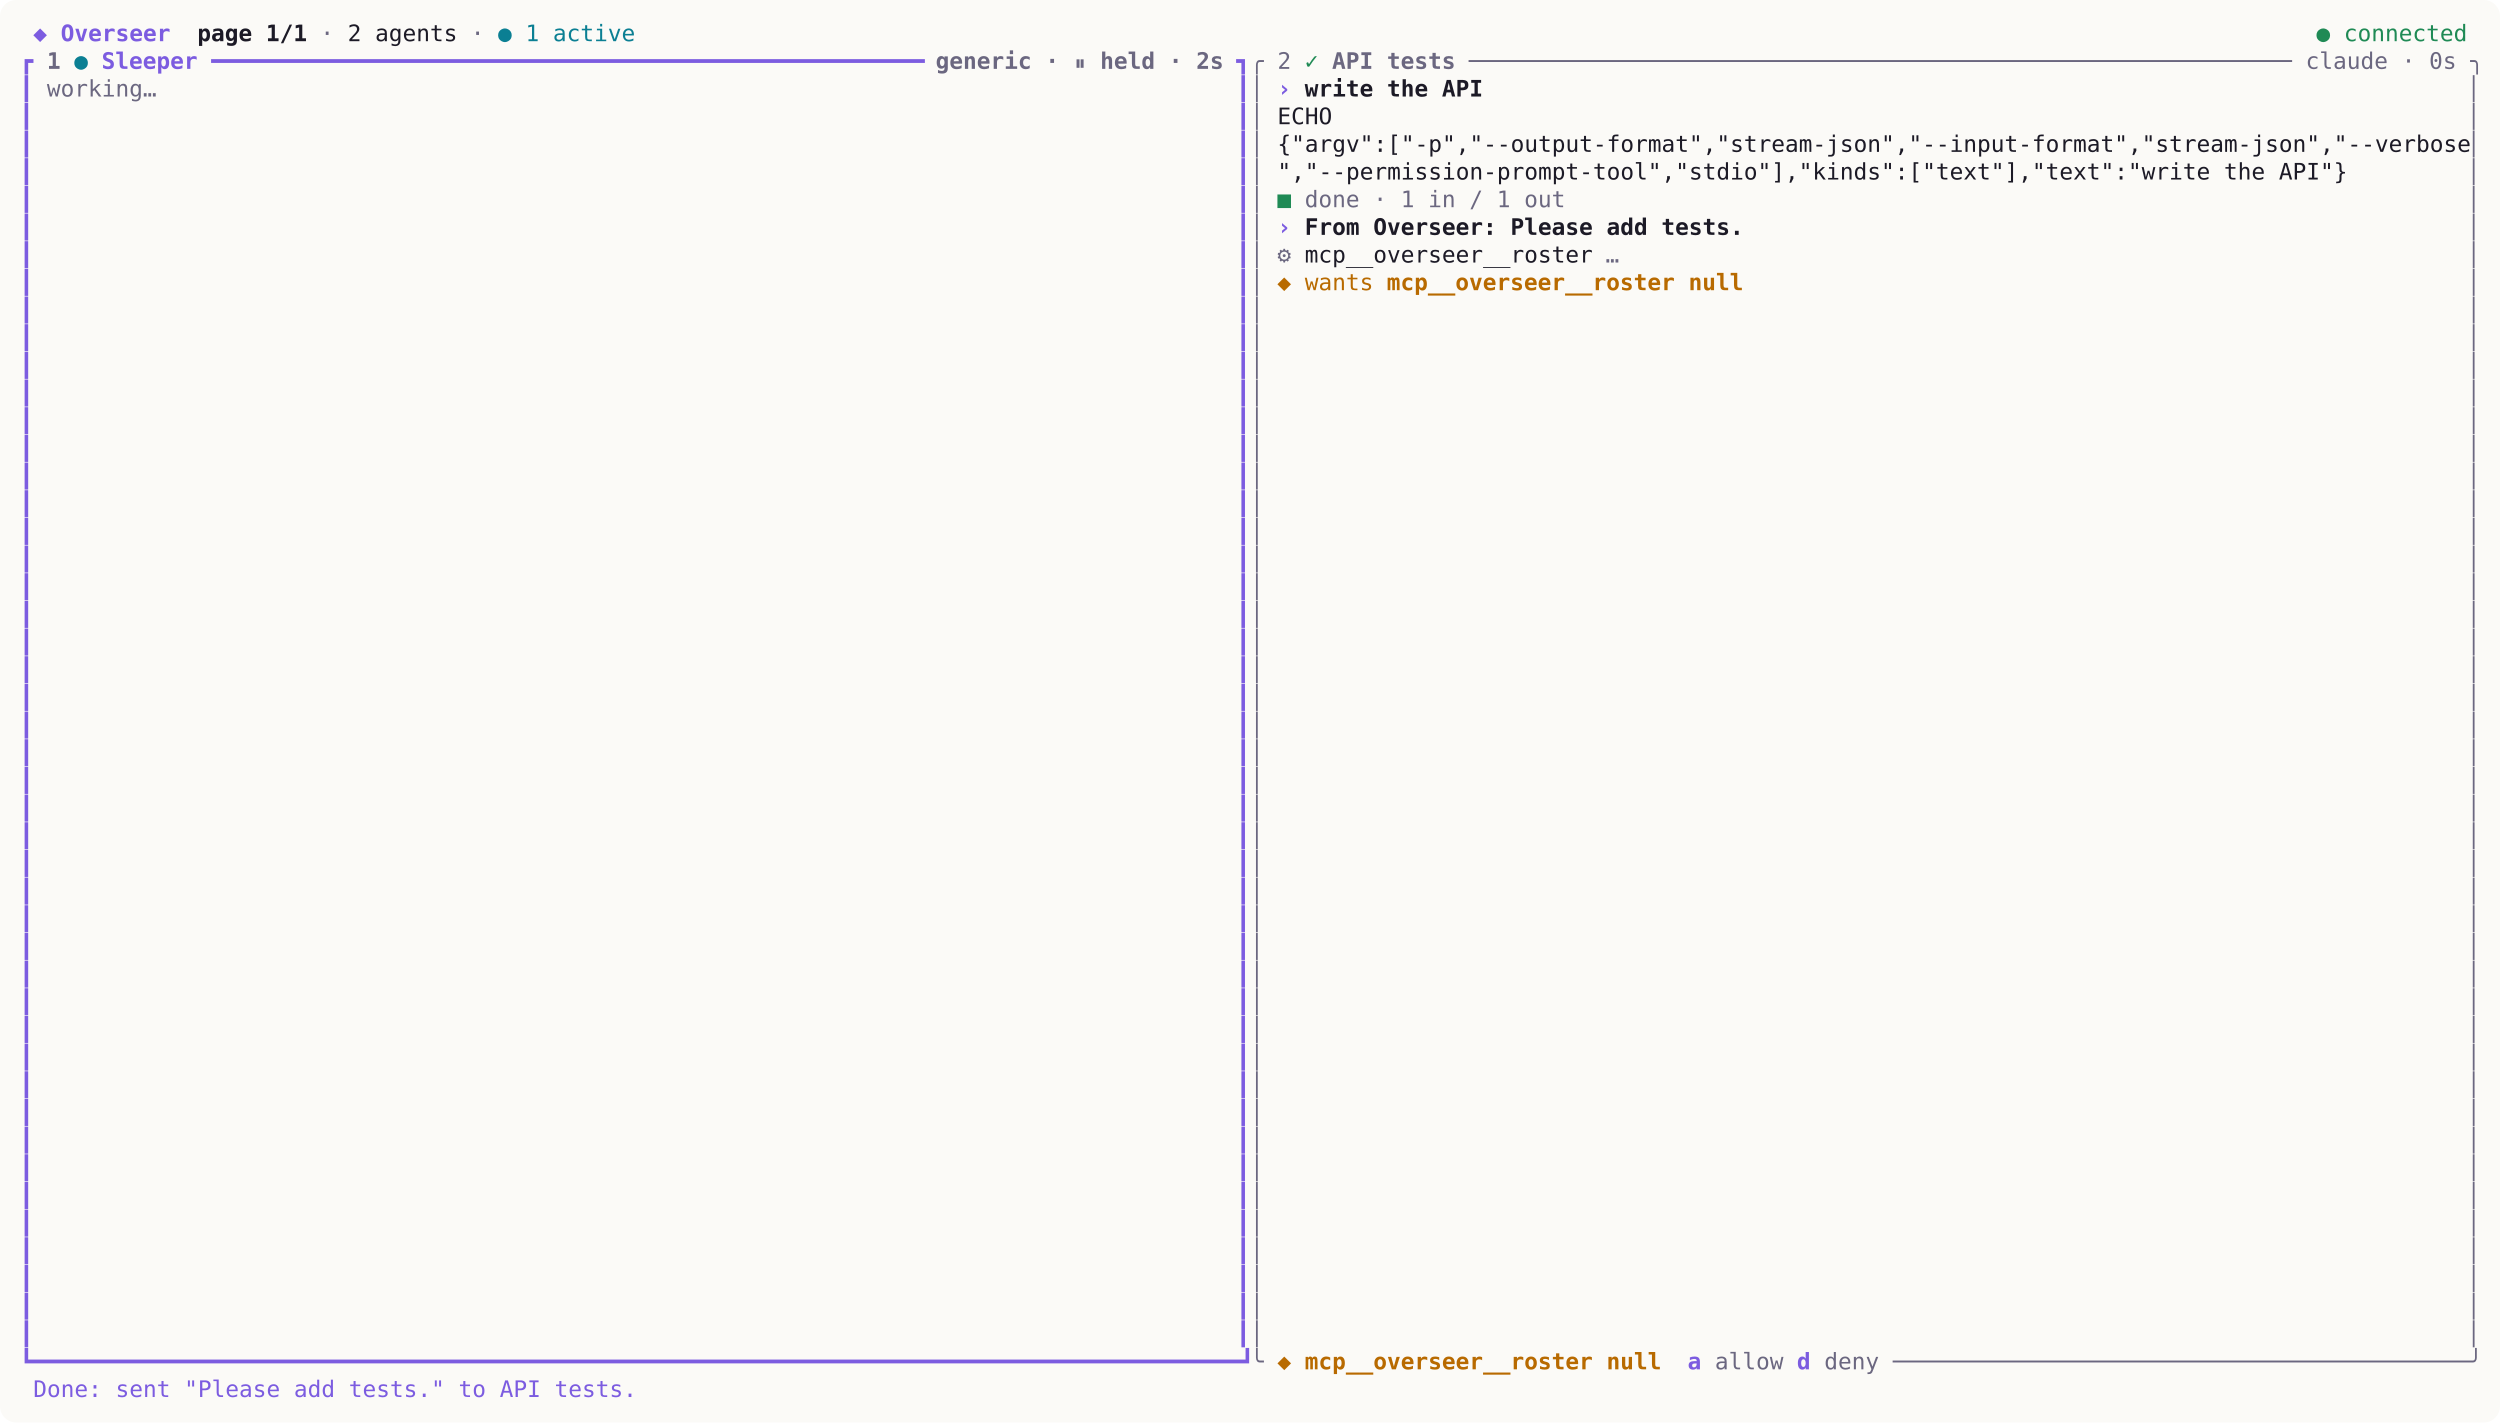
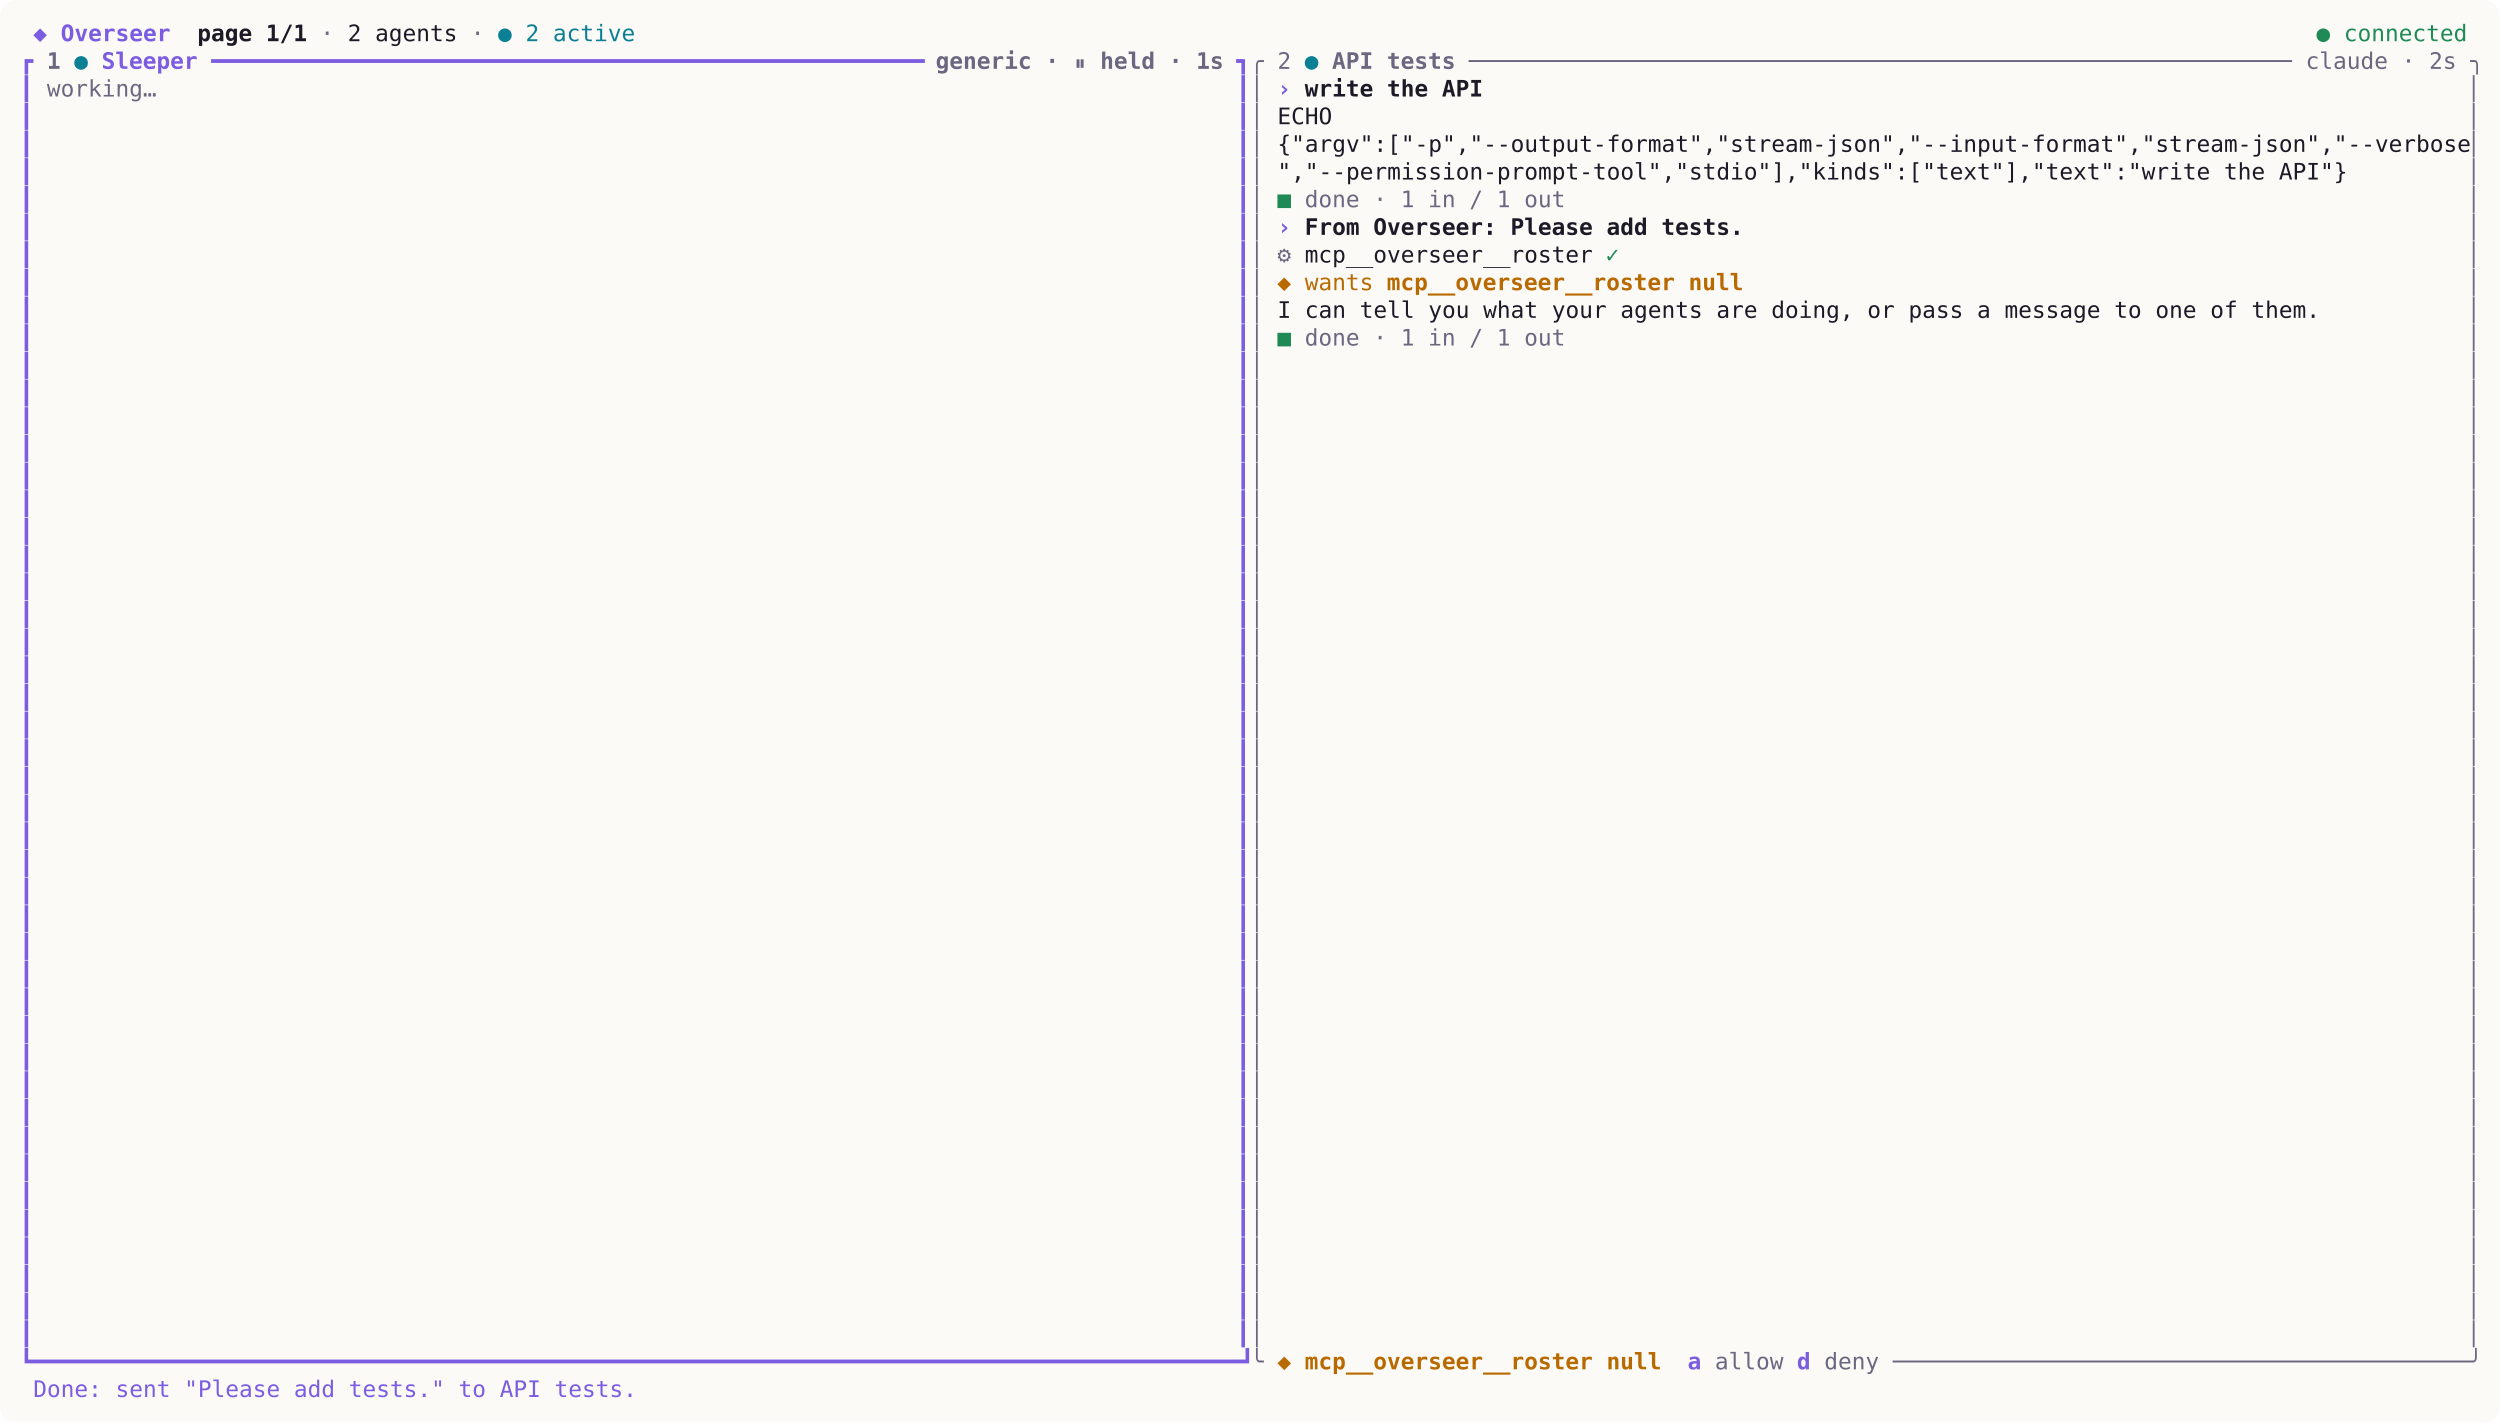
<svg xmlns="http://www.w3.org/2000/svg" width="1536" height="874" viewBox="0 0 1536 874">
  <rect width="100%" height="100%" rx="10" fill="#fbfaf7" />
  <g font-family="ui-monospace, SFMono-Regular, Menlo, monospace" font-size="14">
    <text x="12.0" y="25.3" textLength="100.8" lengthAdjust="spacingAndGlyphs" fill="#7c5ce0" font-weight="700" xml:space="preserve"> ◆ Overseer </text>
    <text x="112.8" y="25.3" textLength="84.0" lengthAdjust="spacingAndGlyphs" fill="#1c1a26" font-weight="700" xml:space="preserve"> page 1/1 </text>
    <text x="196.8" y="25.3" textLength="16.8" lengthAdjust="spacingAndGlyphs" fill="#6b6780" xml:space="preserve">· </text>
    <text x="213.6" y="25.3" textLength="67.2" lengthAdjust="spacingAndGlyphs" fill="#1c1a26" xml:space="preserve">2 agents</text>
    <text x="280.8" y="25.3" textLength="25.2" lengthAdjust="spacingAndGlyphs" fill="#6b6780" xml:space="preserve"> · </text>
-     <text x="306.0" y="25.3" textLength="84.0" lengthAdjust="spacingAndGlyphs" fill="#0b7f93" xml:space="preserve">● 1 active</text>
+     <text x="306.0" y="25.3" textLength="84.0" lengthAdjust="spacingAndGlyphs" fill="#0b7f93" xml:space="preserve">● 2 active</text>
    <text x="1423.2" y="25.3" textLength="100.8" lengthAdjust="spacingAndGlyphs" fill="#1f8a55" xml:space="preserve">● connected </text>
    <text x="12.0" y="42.3" textLength="8.4" lengthAdjust="spacingAndGlyphs" fill="#7c5ce0" font-weight="700" xml:space="preserve">┏</text>
    <text x="20.4" y="42.3" textLength="25.2" lengthAdjust="spacingAndGlyphs" fill="#6b6780" font-weight="700" xml:space="preserve"> 1 </text>
    <text x="45.6" y="42.3" textLength="16.8" lengthAdjust="spacingAndGlyphs" fill="#0b7f93" font-weight="700" xml:space="preserve">● </text>
    <text x="62.4" y="42.3" textLength="504.0" lengthAdjust="spacingAndGlyphs" fill="#7c5ce0" font-weight="700" xml:space="preserve">Sleeper ━━━━━━━━━━━━━━━━━━━━━━━━━━━━━━━━━━━━━━━━━━━━━━━━━━━━</text>
-     <text x="566.4" y="42.3" textLength="193.2" lengthAdjust="spacingAndGlyphs" fill="#6b6780" font-weight="700" xml:space="preserve"> generic · ⏸ held · 2s </text>
+     <text x="566.4" y="42.3" textLength="193.2" lengthAdjust="spacingAndGlyphs" fill="#6b6780" font-weight="700" xml:space="preserve"> generic · ⏸ held · 1s </text>
    <text x="759.6" y="42.3" textLength="8.4" lengthAdjust="spacingAndGlyphs" fill="#7c5ce0" font-weight="700" xml:space="preserve">┓</text>
    <text x="768.0" y="42.3" textLength="33.6" lengthAdjust="spacingAndGlyphs" fill="#6b6780" xml:space="preserve">╭ 2 </text>
-     <text x="801.6" y="42.3" textLength="16.8" lengthAdjust="spacingAndGlyphs" fill="#1f8a55" xml:space="preserve">✓ </text>
+     <text x="801.6" y="42.3" textLength="16.8" lengthAdjust="spacingAndGlyphs" fill="#0b7f93" xml:space="preserve">● </text>
    <text x="818.4" y="42.3" textLength="75.6" lengthAdjust="spacingAndGlyphs" fill="#6b6780" font-weight="700" xml:space="preserve">API tests</text>
-     <text x="894.0" y="42.3" textLength="630.0" lengthAdjust="spacingAndGlyphs" fill="#6b6780" xml:space="preserve"> ──────────────────────────────────────────────────────────── claude · 0s ╮</text>
+     <text x="894.0" y="42.3" textLength="630.0" lengthAdjust="spacingAndGlyphs" fill="#6b6780" xml:space="preserve"> ──────────────────────────────────────────────────────────── claude · 2s ╮</text>
    <text x="12.0" y="59.3" textLength="8.4" lengthAdjust="spacingAndGlyphs" fill="#7c5ce0" font-weight="700" xml:space="preserve">┃</text>
    <text x="28.8" y="59.3" textLength="67.2" lengthAdjust="spacingAndGlyphs" fill="#6b6780" xml:space="preserve">working…</text>
    <text x="759.6" y="59.3" textLength="8.4" lengthAdjust="spacingAndGlyphs" fill="#7c5ce0" font-weight="700" xml:space="preserve">┃</text>
    <text x="768.0" y="59.3" textLength="8.4" lengthAdjust="spacingAndGlyphs" fill="#6b6780" xml:space="preserve">│</text>
    <text x="784.8" y="59.3" textLength="16.8" lengthAdjust="spacingAndGlyphs" fill="#7c5ce0" font-weight="700" xml:space="preserve">› </text>
    <text x="801.6" y="59.3" textLength="109.2" lengthAdjust="spacingAndGlyphs" fill="#1c1a26" font-weight="700" xml:space="preserve">write the API</text>
    <text x="1515.6" y="59.3" textLength="8.4" lengthAdjust="spacingAndGlyphs" fill="#6b6780" xml:space="preserve">│</text>
    <text x="12.0" y="76.3" textLength="8.4" lengthAdjust="spacingAndGlyphs" fill="#7c5ce0" font-weight="700" xml:space="preserve">┃</text>
    <text x="759.6" y="76.3" textLength="8.4" lengthAdjust="spacingAndGlyphs" fill="#7c5ce0" font-weight="700" xml:space="preserve">┃</text>
    <text x="768.0" y="76.3" textLength="8.4" lengthAdjust="spacingAndGlyphs" fill="#6b6780" xml:space="preserve">│</text>
    <text x="776.4" y="76.3" textLength="739.2" lengthAdjust="spacingAndGlyphs" fill="#1c1a26" xml:space="preserve"> ECHO                                                                                   </text>
    <text x="1515.6" y="76.3" textLength="8.4" lengthAdjust="spacingAndGlyphs" fill="#6b6780" xml:space="preserve">│</text>
    <text x="12.0" y="93.3" textLength="8.4" lengthAdjust="spacingAndGlyphs" fill="#7c5ce0" font-weight="700" xml:space="preserve">┃</text>
    <text x="759.6" y="93.3" textLength="8.4" lengthAdjust="spacingAndGlyphs" fill="#7c5ce0" font-weight="700" xml:space="preserve">┃</text>
    <text x="768.0" y="93.3" textLength="8.4" lengthAdjust="spacingAndGlyphs" fill="#6b6780" xml:space="preserve">│</text>
    <text x="776.4" y="93.3" textLength="739.2" lengthAdjust="spacingAndGlyphs" fill="#1c1a26" xml:space="preserve"> {"argv":["-p","--output-format","stream-json","--input-format","stream-json","--verbose</text>
    <text x="1515.6" y="93.3" textLength="8.4" lengthAdjust="spacingAndGlyphs" fill="#6b6780" xml:space="preserve">│</text>
    <text x="12.0" y="110.3" textLength="8.4" lengthAdjust="spacingAndGlyphs" fill="#7c5ce0" font-weight="700" xml:space="preserve">┃</text>
    <text x="759.6" y="110.3" textLength="8.4" lengthAdjust="spacingAndGlyphs" fill="#7c5ce0" font-weight="700" xml:space="preserve">┃</text>
    <text x="768.0" y="110.3" textLength="8.4" lengthAdjust="spacingAndGlyphs" fill="#6b6780" xml:space="preserve">│</text>
    <text x="776.4" y="110.3" textLength="739.2" lengthAdjust="spacingAndGlyphs" fill="#1c1a26" xml:space="preserve"> ","--permission-prompt-tool","stdio"],"kinds":["text"],"text":"write the API"}         </text>
    <text x="1515.6" y="110.3" textLength="8.4" lengthAdjust="spacingAndGlyphs" fill="#6b6780" xml:space="preserve">│</text>
    <text x="12.0" y="127.3" textLength="8.4" lengthAdjust="spacingAndGlyphs" fill="#7c5ce0" font-weight="700" xml:space="preserve">┃</text>
    <text x="759.6" y="127.3" textLength="8.4" lengthAdjust="spacingAndGlyphs" fill="#7c5ce0" font-weight="700" xml:space="preserve">┃</text>
    <text x="768.0" y="127.3" textLength="8.4" lengthAdjust="spacingAndGlyphs" fill="#6b6780" xml:space="preserve">│</text>
    <text x="784.8" y="127.3" textLength="16.8" lengthAdjust="spacingAndGlyphs" fill="#1f8a55" xml:space="preserve">■ </text>
    <text x="801.6" y="127.3" textLength="159.6" lengthAdjust="spacingAndGlyphs" fill="#6b6780" xml:space="preserve">done · 1 in / 1 out</text>
    <text x="1515.6" y="127.3" textLength="8.4" lengthAdjust="spacingAndGlyphs" fill="#6b6780" xml:space="preserve">│</text>
    <text x="12.0" y="144.3" textLength="8.4" lengthAdjust="spacingAndGlyphs" fill="#7c5ce0" font-weight="700" xml:space="preserve">┃</text>
    <text x="759.6" y="144.3" textLength="8.4" lengthAdjust="spacingAndGlyphs" fill="#7c5ce0" font-weight="700" xml:space="preserve">┃</text>
    <text x="768.0" y="144.3" textLength="8.4" lengthAdjust="spacingAndGlyphs" fill="#6b6780" xml:space="preserve">│</text>
    <text x="784.8" y="144.3" textLength="16.8" lengthAdjust="spacingAndGlyphs" fill="#7c5ce0" font-weight="700" xml:space="preserve">› </text>
    <text x="801.6" y="144.3" textLength="268.8" lengthAdjust="spacingAndGlyphs" fill="#1c1a26" font-weight="700" xml:space="preserve">From Overseer: Please add tests.</text>
    <text x="1515.6" y="144.3" textLength="8.4" lengthAdjust="spacingAndGlyphs" fill="#6b6780" xml:space="preserve">│</text>
    <text x="12.0" y="161.3" textLength="8.4" lengthAdjust="spacingAndGlyphs" fill="#7c5ce0" font-weight="700" xml:space="preserve">┃</text>
    <text x="759.6" y="161.3" textLength="8.4" lengthAdjust="spacingAndGlyphs" fill="#7c5ce0" font-weight="700" xml:space="preserve">┃</text>
    <text x="768.0" y="161.3" textLength="8.4" lengthAdjust="spacingAndGlyphs" fill="#6b6780" xml:space="preserve">│</text>
    <text x="784.8" y="161.3" textLength="16.8" lengthAdjust="spacingAndGlyphs" fill="#6b6780" xml:space="preserve">⚙ </text>
    <text x="801.6" y="161.3" textLength="176.4" lengthAdjust="spacingAndGlyphs" fill="#1c1a26" xml:space="preserve">mcp__overseer__roster</text>
-     <text x="978.0" y="161.3" textLength="16.8" lengthAdjust="spacingAndGlyphs" fill="#6b6780" xml:space="preserve"> …</text>
+     <text x="978.0" y="161.3" textLength="16.8" lengthAdjust="spacingAndGlyphs" fill="#1f8a55" xml:space="preserve"> ✓</text>
    <text x="1515.6" y="161.3" textLength="8.4" lengthAdjust="spacingAndGlyphs" fill="#6b6780" xml:space="preserve">│</text>
    <text x="12.0" y="178.3" textLength="8.4" lengthAdjust="spacingAndGlyphs" fill="#7c5ce0" font-weight="700" xml:space="preserve">┃</text>
    <text x="759.6" y="178.3" textLength="8.4" lengthAdjust="spacingAndGlyphs" fill="#7c5ce0" font-weight="700" xml:space="preserve">┃</text>
    <text x="768.0" y="178.3" textLength="8.4" lengthAdjust="spacingAndGlyphs" fill="#6b6780" xml:space="preserve">│</text>
    <text x="784.8" y="178.3" textLength="67.2" lengthAdjust="spacingAndGlyphs" fill="#b86a00" xml:space="preserve">◆ wants </text>
    <text x="852.0" y="178.3" textLength="218.4" lengthAdjust="spacingAndGlyphs" fill="#b86a00" font-weight="700" xml:space="preserve">mcp__overseer__roster null</text>
    <text x="1515.6" y="178.3" textLength="8.4" lengthAdjust="spacingAndGlyphs" fill="#6b6780" xml:space="preserve">│</text>
    <text x="12.0" y="195.3" textLength="8.4" lengthAdjust="spacingAndGlyphs" fill="#7c5ce0" font-weight="700" xml:space="preserve">┃</text>
    <text x="759.6" y="195.3" textLength="8.4" lengthAdjust="spacingAndGlyphs" fill="#7c5ce0" font-weight="700" xml:space="preserve">┃</text>
    <text x="768.0" y="195.3" textLength="8.4" lengthAdjust="spacingAndGlyphs" fill="#6b6780" xml:space="preserve">│</text>
+     <text x="776.4" y="195.3" textLength="739.2" lengthAdjust="spacingAndGlyphs" fill="#1c1a26" xml:space="preserve"> I can tell you what your agents are doing, or pass a message to one of them.           </text>
    <text x="1515.6" y="195.3" textLength="8.4" lengthAdjust="spacingAndGlyphs" fill="#6b6780" xml:space="preserve">│</text>
    <text x="12.0" y="212.3" textLength="8.4" lengthAdjust="spacingAndGlyphs" fill="#7c5ce0" font-weight="700" xml:space="preserve">┃</text>
    <text x="759.6" y="212.3" textLength="8.4" lengthAdjust="spacingAndGlyphs" fill="#7c5ce0" font-weight="700" xml:space="preserve">┃</text>
    <text x="768.0" y="212.3" textLength="8.4" lengthAdjust="spacingAndGlyphs" fill="#6b6780" xml:space="preserve">│</text>
+     <text x="784.8" y="212.3" textLength="16.8" lengthAdjust="spacingAndGlyphs" fill="#1f8a55" xml:space="preserve">■ </text>
+     <text x="801.6" y="212.3" textLength="159.6" lengthAdjust="spacingAndGlyphs" fill="#6b6780" xml:space="preserve">done · 1 in / 1 out</text>
    <text x="1515.6" y="212.3" textLength="8.4" lengthAdjust="spacingAndGlyphs" fill="#6b6780" xml:space="preserve">│</text>
    <text x="12.0" y="229.3" textLength="8.4" lengthAdjust="spacingAndGlyphs" fill="#7c5ce0" font-weight="700" xml:space="preserve">┃</text>
    <text x="759.6" y="229.3" textLength="8.4" lengthAdjust="spacingAndGlyphs" fill="#7c5ce0" font-weight="700" xml:space="preserve">┃</text>
    <text x="768.0" y="229.3" textLength="8.4" lengthAdjust="spacingAndGlyphs" fill="#6b6780" xml:space="preserve">│</text>
    <text x="1515.6" y="229.3" textLength="8.4" lengthAdjust="spacingAndGlyphs" fill="#6b6780" xml:space="preserve">│</text>
    <text x="12.0" y="246.3" textLength="8.4" lengthAdjust="spacingAndGlyphs" fill="#7c5ce0" font-weight="700" xml:space="preserve">┃</text>
    <text x="759.6" y="246.3" textLength="8.4" lengthAdjust="spacingAndGlyphs" fill="#7c5ce0" font-weight="700" xml:space="preserve">┃</text>
    <text x="768.0" y="246.3" textLength="8.4" lengthAdjust="spacingAndGlyphs" fill="#6b6780" xml:space="preserve">│</text>
    <text x="1515.6" y="246.3" textLength="8.4" lengthAdjust="spacingAndGlyphs" fill="#6b6780" xml:space="preserve">│</text>
    <text x="12.0" y="263.3" textLength="8.4" lengthAdjust="spacingAndGlyphs" fill="#7c5ce0" font-weight="700" xml:space="preserve">┃</text>
    <text x="759.6" y="263.3" textLength="8.4" lengthAdjust="spacingAndGlyphs" fill="#7c5ce0" font-weight="700" xml:space="preserve">┃</text>
    <text x="768.0" y="263.3" textLength="8.4" lengthAdjust="spacingAndGlyphs" fill="#6b6780" xml:space="preserve">│</text>
    <text x="1515.6" y="263.3" textLength="8.4" lengthAdjust="spacingAndGlyphs" fill="#6b6780" xml:space="preserve">│</text>
    <text x="12.0" y="280.3" textLength="8.4" lengthAdjust="spacingAndGlyphs" fill="#7c5ce0" font-weight="700" xml:space="preserve">┃</text>
    <text x="759.6" y="280.3" textLength="8.4" lengthAdjust="spacingAndGlyphs" fill="#7c5ce0" font-weight="700" xml:space="preserve">┃</text>
    <text x="768.0" y="280.3" textLength="8.4" lengthAdjust="spacingAndGlyphs" fill="#6b6780" xml:space="preserve">│</text>
    <text x="1515.6" y="280.3" textLength="8.4" lengthAdjust="spacingAndGlyphs" fill="#6b6780" xml:space="preserve">│</text>
    <text x="12.0" y="297.3" textLength="8.4" lengthAdjust="spacingAndGlyphs" fill="#7c5ce0" font-weight="700" xml:space="preserve">┃</text>
    <text x="759.6" y="297.3" textLength="8.4" lengthAdjust="spacingAndGlyphs" fill="#7c5ce0" font-weight="700" xml:space="preserve">┃</text>
    <text x="768.0" y="297.3" textLength="8.4" lengthAdjust="spacingAndGlyphs" fill="#6b6780" xml:space="preserve">│</text>
    <text x="1515.6" y="297.3" textLength="8.4" lengthAdjust="spacingAndGlyphs" fill="#6b6780" xml:space="preserve">│</text>
    <text x="12.0" y="314.3" textLength="8.4" lengthAdjust="spacingAndGlyphs" fill="#7c5ce0" font-weight="700" xml:space="preserve">┃</text>
    <text x="759.6" y="314.3" textLength="8.4" lengthAdjust="spacingAndGlyphs" fill="#7c5ce0" font-weight="700" xml:space="preserve">┃</text>
    <text x="768.0" y="314.3" textLength="8.4" lengthAdjust="spacingAndGlyphs" fill="#6b6780" xml:space="preserve">│</text>
    <text x="1515.6" y="314.3" textLength="8.4" lengthAdjust="spacingAndGlyphs" fill="#6b6780" xml:space="preserve">│</text>
    <text x="12.0" y="331.3" textLength="8.4" lengthAdjust="spacingAndGlyphs" fill="#7c5ce0" font-weight="700" xml:space="preserve">┃</text>
    <text x="759.6" y="331.3" textLength="8.4" lengthAdjust="spacingAndGlyphs" fill="#7c5ce0" font-weight="700" xml:space="preserve">┃</text>
    <text x="768.0" y="331.3" textLength="8.4" lengthAdjust="spacingAndGlyphs" fill="#6b6780" xml:space="preserve">│</text>
    <text x="1515.6" y="331.3" textLength="8.4" lengthAdjust="spacingAndGlyphs" fill="#6b6780" xml:space="preserve">│</text>
    <text x="12.0" y="348.3" textLength="8.4" lengthAdjust="spacingAndGlyphs" fill="#7c5ce0" font-weight="700" xml:space="preserve">┃</text>
    <text x="759.6" y="348.3" textLength="8.4" lengthAdjust="spacingAndGlyphs" fill="#7c5ce0" font-weight="700" xml:space="preserve">┃</text>
    <text x="768.0" y="348.3" textLength="8.4" lengthAdjust="spacingAndGlyphs" fill="#6b6780" xml:space="preserve">│</text>
    <text x="1515.6" y="348.3" textLength="8.4" lengthAdjust="spacingAndGlyphs" fill="#6b6780" xml:space="preserve">│</text>
    <text x="12.0" y="365.3" textLength="8.4" lengthAdjust="spacingAndGlyphs" fill="#7c5ce0" font-weight="700" xml:space="preserve">┃</text>
    <text x="759.6" y="365.3" textLength="8.4" lengthAdjust="spacingAndGlyphs" fill="#7c5ce0" font-weight="700" xml:space="preserve">┃</text>
    <text x="768.0" y="365.3" textLength="8.4" lengthAdjust="spacingAndGlyphs" fill="#6b6780" xml:space="preserve">│</text>
    <text x="1515.6" y="365.3" textLength="8.4" lengthAdjust="spacingAndGlyphs" fill="#6b6780" xml:space="preserve">│</text>
    <text x="12.0" y="382.3" textLength="8.4" lengthAdjust="spacingAndGlyphs" fill="#7c5ce0" font-weight="700" xml:space="preserve">┃</text>
    <text x="759.6" y="382.3" textLength="8.4" lengthAdjust="spacingAndGlyphs" fill="#7c5ce0" font-weight="700" xml:space="preserve">┃</text>
    <text x="768.0" y="382.3" textLength="8.4" lengthAdjust="spacingAndGlyphs" fill="#6b6780" xml:space="preserve">│</text>
    <text x="1515.6" y="382.3" textLength="8.4" lengthAdjust="spacingAndGlyphs" fill="#6b6780" xml:space="preserve">│</text>
    <text x="12.0" y="399.3" textLength="8.4" lengthAdjust="spacingAndGlyphs" fill="#7c5ce0" font-weight="700" xml:space="preserve">┃</text>
    <text x="759.6" y="399.3" textLength="8.4" lengthAdjust="spacingAndGlyphs" fill="#7c5ce0" font-weight="700" xml:space="preserve">┃</text>
    <text x="768.0" y="399.3" textLength="8.4" lengthAdjust="spacingAndGlyphs" fill="#6b6780" xml:space="preserve">│</text>
    <text x="1515.6" y="399.3" textLength="8.4" lengthAdjust="spacingAndGlyphs" fill="#6b6780" xml:space="preserve">│</text>
    <text x="12.0" y="416.3" textLength="8.4" lengthAdjust="spacingAndGlyphs" fill="#7c5ce0" font-weight="700" xml:space="preserve">┃</text>
    <text x="759.6" y="416.3" textLength="8.4" lengthAdjust="spacingAndGlyphs" fill="#7c5ce0" font-weight="700" xml:space="preserve">┃</text>
    <text x="768.0" y="416.3" textLength="8.4" lengthAdjust="spacingAndGlyphs" fill="#6b6780" xml:space="preserve">│</text>
    <text x="1515.6" y="416.3" textLength="8.4" lengthAdjust="spacingAndGlyphs" fill="#6b6780" xml:space="preserve">│</text>
    <text x="12.0" y="433.3" textLength="8.4" lengthAdjust="spacingAndGlyphs" fill="#7c5ce0" font-weight="700" xml:space="preserve">┃</text>
    <text x="759.6" y="433.3" textLength="8.4" lengthAdjust="spacingAndGlyphs" fill="#7c5ce0" font-weight="700" xml:space="preserve">┃</text>
    <text x="768.0" y="433.3" textLength="8.4" lengthAdjust="spacingAndGlyphs" fill="#6b6780" xml:space="preserve">│</text>
    <text x="1515.6" y="433.3" textLength="8.4" lengthAdjust="spacingAndGlyphs" fill="#6b6780" xml:space="preserve">│</text>
    <text x="12.0" y="450.3" textLength="8.4" lengthAdjust="spacingAndGlyphs" fill="#7c5ce0" font-weight="700" xml:space="preserve">┃</text>
    <text x="759.6" y="450.3" textLength="8.4" lengthAdjust="spacingAndGlyphs" fill="#7c5ce0" font-weight="700" xml:space="preserve">┃</text>
    <text x="768.0" y="450.3" textLength="8.4" lengthAdjust="spacingAndGlyphs" fill="#6b6780" xml:space="preserve">│</text>
    <text x="1515.6" y="450.3" textLength="8.4" lengthAdjust="spacingAndGlyphs" fill="#6b6780" xml:space="preserve">│</text>
    <text x="12.0" y="467.3" textLength="8.4" lengthAdjust="spacingAndGlyphs" fill="#7c5ce0" font-weight="700" xml:space="preserve">┃</text>
    <text x="759.6" y="467.3" textLength="8.4" lengthAdjust="spacingAndGlyphs" fill="#7c5ce0" font-weight="700" xml:space="preserve">┃</text>
    <text x="768.0" y="467.3" textLength="8.4" lengthAdjust="spacingAndGlyphs" fill="#6b6780" xml:space="preserve">│</text>
    <text x="1515.6" y="467.3" textLength="8.4" lengthAdjust="spacingAndGlyphs" fill="#6b6780" xml:space="preserve">│</text>
    <text x="12.0" y="484.3" textLength="8.4" lengthAdjust="spacingAndGlyphs" fill="#7c5ce0" font-weight="700" xml:space="preserve">┃</text>
    <text x="759.6" y="484.3" textLength="8.4" lengthAdjust="spacingAndGlyphs" fill="#7c5ce0" font-weight="700" xml:space="preserve">┃</text>
    <text x="768.0" y="484.3" textLength="8.4" lengthAdjust="spacingAndGlyphs" fill="#6b6780" xml:space="preserve">│</text>
    <text x="1515.6" y="484.3" textLength="8.4" lengthAdjust="spacingAndGlyphs" fill="#6b6780" xml:space="preserve">│</text>
    <text x="12.0" y="501.3" textLength="8.4" lengthAdjust="spacingAndGlyphs" fill="#7c5ce0" font-weight="700" xml:space="preserve">┃</text>
    <text x="759.6" y="501.3" textLength="8.4" lengthAdjust="spacingAndGlyphs" fill="#7c5ce0" font-weight="700" xml:space="preserve">┃</text>
    <text x="768.0" y="501.3" textLength="8.4" lengthAdjust="spacingAndGlyphs" fill="#6b6780" xml:space="preserve">│</text>
    <text x="1515.6" y="501.3" textLength="8.4" lengthAdjust="spacingAndGlyphs" fill="#6b6780" xml:space="preserve">│</text>
    <text x="12.0" y="518.3" textLength="8.4" lengthAdjust="spacingAndGlyphs" fill="#7c5ce0" font-weight="700" xml:space="preserve">┃</text>
    <text x="759.6" y="518.3" textLength="8.4" lengthAdjust="spacingAndGlyphs" fill="#7c5ce0" font-weight="700" xml:space="preserve">┃</text>
    <text x="768.0" y="518.3" textLength="8.4" lengthAdjust="spacingAndGlyphs" fill="#6b6780" xml:space="preserve">│</text>
    <text x="1515.6" y="518.3" textLength="8.4" lengthAdjust="spacingAndGlyphs" fill="#6b6780" xml:space="preserve">│</text>
    <text x="12.0" y="535.3" textLength="8.4" lengthAdjust="spacingAndGlyphs" fill="#7c5ce0" font-weight="700" xml:space="preserve">┃</text>
    <text x="759.6" y="535.3" textLength="8.4" lengthAdjust="spacingAndGlyphs" fill="#7c5ce0" font-weight="700" xml:space="preserve">┃</text>
    <text x="768.0" y="535.3" textLength="8.4" lengthAdjust="spacingAndGlyphs" fill="#6b6780" xml:space="preserve">│</text>
    <text x="1515.6" y="535.3" textLength="8.4" lengthAdjust="spacingAndGlyphs" fill="#6b6780" xml:space="preserve">│</text>
    <text x="12.0" y="552.3" textLength="8.4" lengthAdjust="spacingAndGlyphs" fill="#7c5ce0" font-weight="700" xml:space="preserve">┃</text>
    <text x="759.6" y="552.3" textLength="8.4" lengthAdjust="spacingAndGlyphs" fill="#7c5ce0" font-weight="700" xml:space="preserve">┃</text>
    <text x="768.0" y="552.3" textLength="8.4" lengthAdjust="spacingAndGlyphs" fill="#6b6780" xml:space="preserve">│</text>
    <text x="1515.6" y="552.3" textLength="8.4" lengthAdjust="spacingAndGlyphs" fill="#6b6780" xml:space="preserve">│</text>
    <text x="12.0" y="569.3" textLength="8.4" lengthAdjust="spacingAndGlyphs" fill="#7c5ce0" font-weight="700" xml:space="preserve">┃</text>
    <text x="759.6" y="569.3" textLength="8.4" lengthAdjust="spacingAndGlyphs" fill="#7c5ce0" font-weight="700" xml:space="preserve">┃</text>
    <text x="768.0" y="569.3" textLength="8.4" lengthAdjust="spacingAndGlyphs" fill="#6b6780" xml:space="preserve">│</text>
    <text x="1515.6" y="569.3" textLength="8.4" lengthAdjust="spacingAndGlyphs" fill="#6b6780" xml:space="preserve">│</text>
    <text x="12.0" y="586.3" textLength="8.4" lengthAdjust="spacingAndGlyphs" fill="#7c5ce0" font-weight="700" xml:space="preserve">┃</text>
    <text x="759.6" y="586.3" textLength="8.4" lengthAdjust="spacingAndGlyphs" fill="#7c5ce0" font-weight="700" xml:space="preserve">┃</text>
    <text x="768.0" y="586.3" textLength="8.4" lengthAdjust="spacingAndGlyphs" fill="#6b6780" xml:space="preserve">│</text>
    <text x="1515.6" y="586.3" textLength="8.4" lengthAdjust="spacingAndGlyphs" fill="#6b6780" xml:space="preserve">│</text>
    <text x="12.0" y="603.3" textLength="8.4" lengthAdjust="spacingAndGlyphs" fill="#7c5ce0" font-weight="700" xml:space="preserve">┃</text>
    <text x="759.6" y="603.3" textLength="8.4" lengthAdjust="spacingAndGlyphs" fill="#7c5ce0" font-weight="700" xml:space="preserve">┃</text>
    <text x="768.0" y="603.3" textLength="8.4" lengthAdjust="spacingAndGlyphs" fill="#6b6780" xml:space="preserve">│</text>
    <text x="1515.6" y="603.3" textLength="8.4" lengthAdjust="spacingAndGlyphs" fill="#6b6780" xml:space="preserve">│</text>
    <text x="12.0" y="620.3" textLength="8.4" lengthAdjust="spacingAndGlyphs" fill="#7c5ce0" font-weight="700" xml:space="preserve">┃</text>
    <text x="759.6" y="620.3" textLength="8.4" lengthAdjust="spacingAndGlyphs" fill="#7c5ce0" font-weight="700" xml:space="preserve">┃</text>
    <text x="768.0" y="620.3" textLength="8.4" lengthAdjust="spacingAndGlyphs" fill="#6b6780" xml:space="preserve">│</text>
    <text x="1515.6" y="620.3" textLength="8.4" lengthAdjust="spacingAndGlyphs" fill="#6b6780" xml:space="preserve">│</text>
    <text x="12.0" y="637.3" textLength="8.4" lengthAdjust="spacingAndGlyphs" fill="#7c5ce0" font-weight="700" xml:space="preserve">┃</text>
    <text x="759.6" y="637.3" textLength="8.4" lengthAdjust="spacingAndGlyphs" fill="#7c5ce0" font-weight="700" xml:space="preserve">┃</text>
    <text x="768.0" y="637.3" textLength="8.4" lengthAdjust="spacingAndGlyphs" fill="#6b6780" xml:space="preserve">│</text>
    <text x="1515.6" y="637.3" textLength="8.4" lengthAdjust="spacingAndGlyphs" fill="#6b6780" xml:space="preserve">│</text>
    <text x="12.0" y="654.3" textLength="8.4" lengthAdjust="spacingAndGlyphs" fill="#7c5ce0" font-weight="700" xml:space="preserve">┃</text>
    <text x="759.6" y="654.3" textLength="8.4" lengthAdjust="spacingAndGlyphs" fill="#7c5ce0" font-weight="700" xml:space="preserve">┃</text>
    <text x="768.0" y="654.3" textLength="8.4" lengthAdjust="spacingAndGlyphs" fill="#6b6780" xml:space="preserve">│</text>
    <text x="1515.6" y="654.3" textLength="8.4" lengthAdjust="spacingAndGlyphs" fill="#6b6780" xml:space="preserve">│</text>
    <text x="12.0" y="671.3" textLength="8.4" lengthAdjust="spacingAndGlyphs" fill="#7c5ce0" font-weight="700" xml:space="preserve">┃</text>
    <text x="759.6" y="671.3" textLength="8.4" lengthAdjust="spacingAndGlyphs" fill="#7c5ce0" font-weight="700" xml:space="preserve">┃</text>
    <text x="768.0" y="671.3" textLength="8.4" lengthAdjust="spacingAndGlyphs" fill="#6b6780" xml:space="preserve">│</text>
    <text x="1515.6" y="671.3" textLength="8.4" lengthAdjust="spacingAndGlyphs" fill="#6b6780" xml:space="preserve">│</text>
    <text x="12.0" y="688.3" textLength="8.4" lengthAdjust="spacingAndGlyphs" fill="#7c5ce0" font-weight="700" xml:space="preserve">┃</text>
    <text x="759.6" y="688.3" textLength="8.4" lengthAdjust="spacingAndGlyphs" fill="#7c5ce0" font-weight="700" xml:space="preserve">┃</text>
    <text x="768.0" y="688.3" textLength="8.4" lengthAdjust="spacingAndGlyphs" fill="#6b6780" xml:space="preserve">│</text>
    <text x="1515.6" y="688.3" textLength="8.4" lengthAdjust="spacingAndGlyphs" fill="#6b6780" xml:space="preserve">│</text>
    <text x="12.0" y="705.3" textLength="8.4" lengthAdjust="spacingAndGlyphs" fill="#7c5ce0" font-weight="700" xml:space="preserve">┃</text>
    <text x="759.6" y="705.3" textLength="8.4" lengthAdjust="spacingAndGlyphs" fill="#7c5ce0" font-weight="700" xml:space="preserve">┃</text>
    <text x="768.0" y="705.3" textLength="8.4" lengthAdjust="spacingAndGlyphs" fill="#6b6780" xml:space="preserve">│</text>
    <text x="1515.6" y="705.3" textLength="8.4" lengthAdjust="spacingAndGlyphs" fill="#6b6780" xml:space="preserve">│</text>
    <text x="12.0" y="722.3" textLength="8.4" lengthAdjust="spacingAndGlyphs" fill="#7c5ce0" font-weight="700" xml:space="preserve">┃</text>
    <text x="759.6" y="722.3" textLength="8.4" lengthAdjust="spacingAndGlyphs" fill="#7c5ce0" font-weight="700" xml:space="preserve">┃</text>
    <text x="768.0" y="722.3" textLength="8.4" lengthAdjust="spacingAndGlyphs" fill="#6b6780" xml:space="preserve">│</text>
    <text x="1515.6" y="722.3" textLength="8.4" lengthAdjust="spacingAndGlyphs" fill="#6b6780" xml:space="preserve">│</text>
    <text x="12.0" y="739.3" textLength="8.4" lengthAdjust="spacingAndGlyphs" fill="#7c5ce0" font-weight="700" xml:space="preserve">┃</text>
    <text x="759.6" y="739.3" textLength="8.4" lengthAdjust="spacingAndGlyphs" fill="#7c5ce0" font-weight="700" xml:space="preserve">┃</text>
    <text x="768.0" y="739.3" textLength="8.4" lengthAdjust="spacingAndGlyphs" fill="#6b6780" xml:space="preserve">│</text>
    <text x="1515.6" y="739.3" textLength="8.4" lengthAdjust="spacingAndGlyphs" fill="#6b6780" xml:space="preserve">│</text>
    <text x="12.0" y="756.3" textLength="8.4" lengthAdjust="spacingAndGlyphs" fill="#7c5ce0" font-weight="700" xml:space="preserve">┃</text>
    <text x="759.6" y="756.3" textLength="8.4" lengthAdjust="spacingAndGlyphs" fill="#7c5ce0" font-weight="700" xml:space="preserve">┃</text>
    <text x="768.0" y="756.3" textLength="8.4" lengthAdjust="spacingAndGlyphs" fill="#6b6780" xml:space="preserve">│</text>
    <text x="1515.6" y="756.3" textLength="8.4" lengthAdjust="spacingAndGlyphs" fill="#6b6780" xml:space="preserve">│</text>
    <text x="12.0" y="773.3" textLength="8.4" lengthAdjust="spacingAndGlyphs" fill="#7c5ce0" font-weight="700" xml:space="preserve">┃</text>
    <text x="759.6" y="773.3" textLength="8.4" lengthAdjust="spacingAndGlyphs" fill="#7c5ce0" font-weight="700" xml:space="preserve">┃</text>
    <text x="768.0" y="773.3" textLength="8.4" lengthAdjust="spacingAndGlyphs" fill="#6b6780" xml:space="preserve">│</text>
    <text x="1515.6" y="773.3" textLength="8.4" lengthAdjust="spacingAndGlyphs" fill="#6b6780" xml:space="preserve">│</text>
    <text x="12.0" y="790.3" textLength="8.4" lengthAdjust="spacingAndGlyphs" fill="#7c5ce0" font-weight="700" xml:space="preserve">┃</text>
    <text x="759.6" y="790.3" textLength="8.4" lengthAdjust="spacingAndGlyphs" fill="#7c5ce0" font-weight="700" xml:space="preserve">┃</text>
    <text x="768.0" y="790.3" textLength="8.4" lengthAdjust="spacingAndGlyphs" fill="#6b6780" xml:space="preserve">│</text>
    <text x="1515.6" y="790.3" textLength="8.4" lengthAdjust="spacingAndGlyphs" fill="#6b6780" xml:space="preserve">│</text>
    <text x="12.0" y="807.3" textLength="8.4" lengthAdjust="spacingAndGlyphs" fill="#7c5ce0" font-weight="700" xml:space="preserve">┃</text>
    <text x="759.6" y="807.3" textLength="8.4" lengthAdjust="spacingAndGlyphs" fill="#7c5ce0" font-weight="700" xml:space="preserve">┃</text>
    <text x="768.0" y="807.3" textLength="8.4" lengthAdjust="spacingAndGlyphs" fill="#6b6780" xml:space="preserve">│</text>
    <text x="1515.6" y="807.3" textLength="8.4" lengthAdjust="spacingAndGlyphs" fill="#6b6780" xml:space="preserve">│</text>
    <text x="12.0" y="824.3" textLength="8.4" lengthAdjust="spacingAndGlyphs" fill="#7c5ce0" font-weight="700" xml:space="preserve">┃</text>
    <text x="759.6" y="824.3" textLength="8.4" lengthAdjust="spacingAndGlyphs" fill="#7c5ce0" font-weight="700" xml:space="preserve">┃</text>
    <text x="768.0" y="824.3" textLength="8.4" lengthAdjust="spacingAndGlyphs" fill="#6b6780" xml:space="preserve">│</text>
    <text x="1515.6" y="824.3" textLength="8.4" lengthAdjust="spacingAndGlyphs" fill="#6b6780" xml:space="preserve">│</text>
    <text x="12.0" y="841.3" textLength="756.0" lengthAdjust="spacingAndGlyphs" fill="#7c5ce0" font-weight="700" xml:space="preserve">┗━━━━━━━━━━━━━━━━━━━━━━━━━━━━━━━━━━━━━━━━━━━━━━━━━━━━━━━━━━━━━━━━━━━━━━━━━━━━━━━━━━━━━━━━┛</text>
    <text x="768.0" y="841.3" textLength="8.4" lengthAdjust="spacingAndGlyphs" fill="#6b6780" xml:space="preserve">╰</text>
    <text x="776.4" y="841.3" textLength="25.2" lengthAdjust="spacingAndGlyphs" fill="#b86a00" xml:space="preserve"> ◆ </text>
    <text x="801.6" y="841.3" textLength="218.4" lengthAdjust="spacingAndGlyphs" fill="#b86a00" font-weight="700" xml:space="preserve">mcp__overseer__roster null</text>
    <text x="1020.0" y="841.3" textLength="25.2" lengthAdjust="spacingAndGlyphs" fill="#7c5ce0" font-weight="700" xml:space="preserve">  a</text>
    <text x="1045.2" y="841.3" textLength="58.8" lengthAdjust="spacingAndGlyphs" fill="#6b6780" xml:space="preserve"> allow </text>
    <text x="1104.0" y="841.3" textLength="8.4" lengthAdjust="spacingAndGlyphs" fill="#7c5ce0" font-weight="700" xml:space="preserve">d</text>
    <text x="1112.4" y="841.3" textLength="411.6" lengthAdjust="spacingAndGlyphs" fill="#6b6780" xml:space="preserve"> deny ──────────────────────────────────────────╯</text>
    <text x="12.0" y="858.3" textLength="378.0" lengthAdjust="spacingAndGlyphs" fill="#7c5ce0" xml:space="preserve"> Done: sent "Please add tests." to API tests.</text>
  </g>
</svg>
